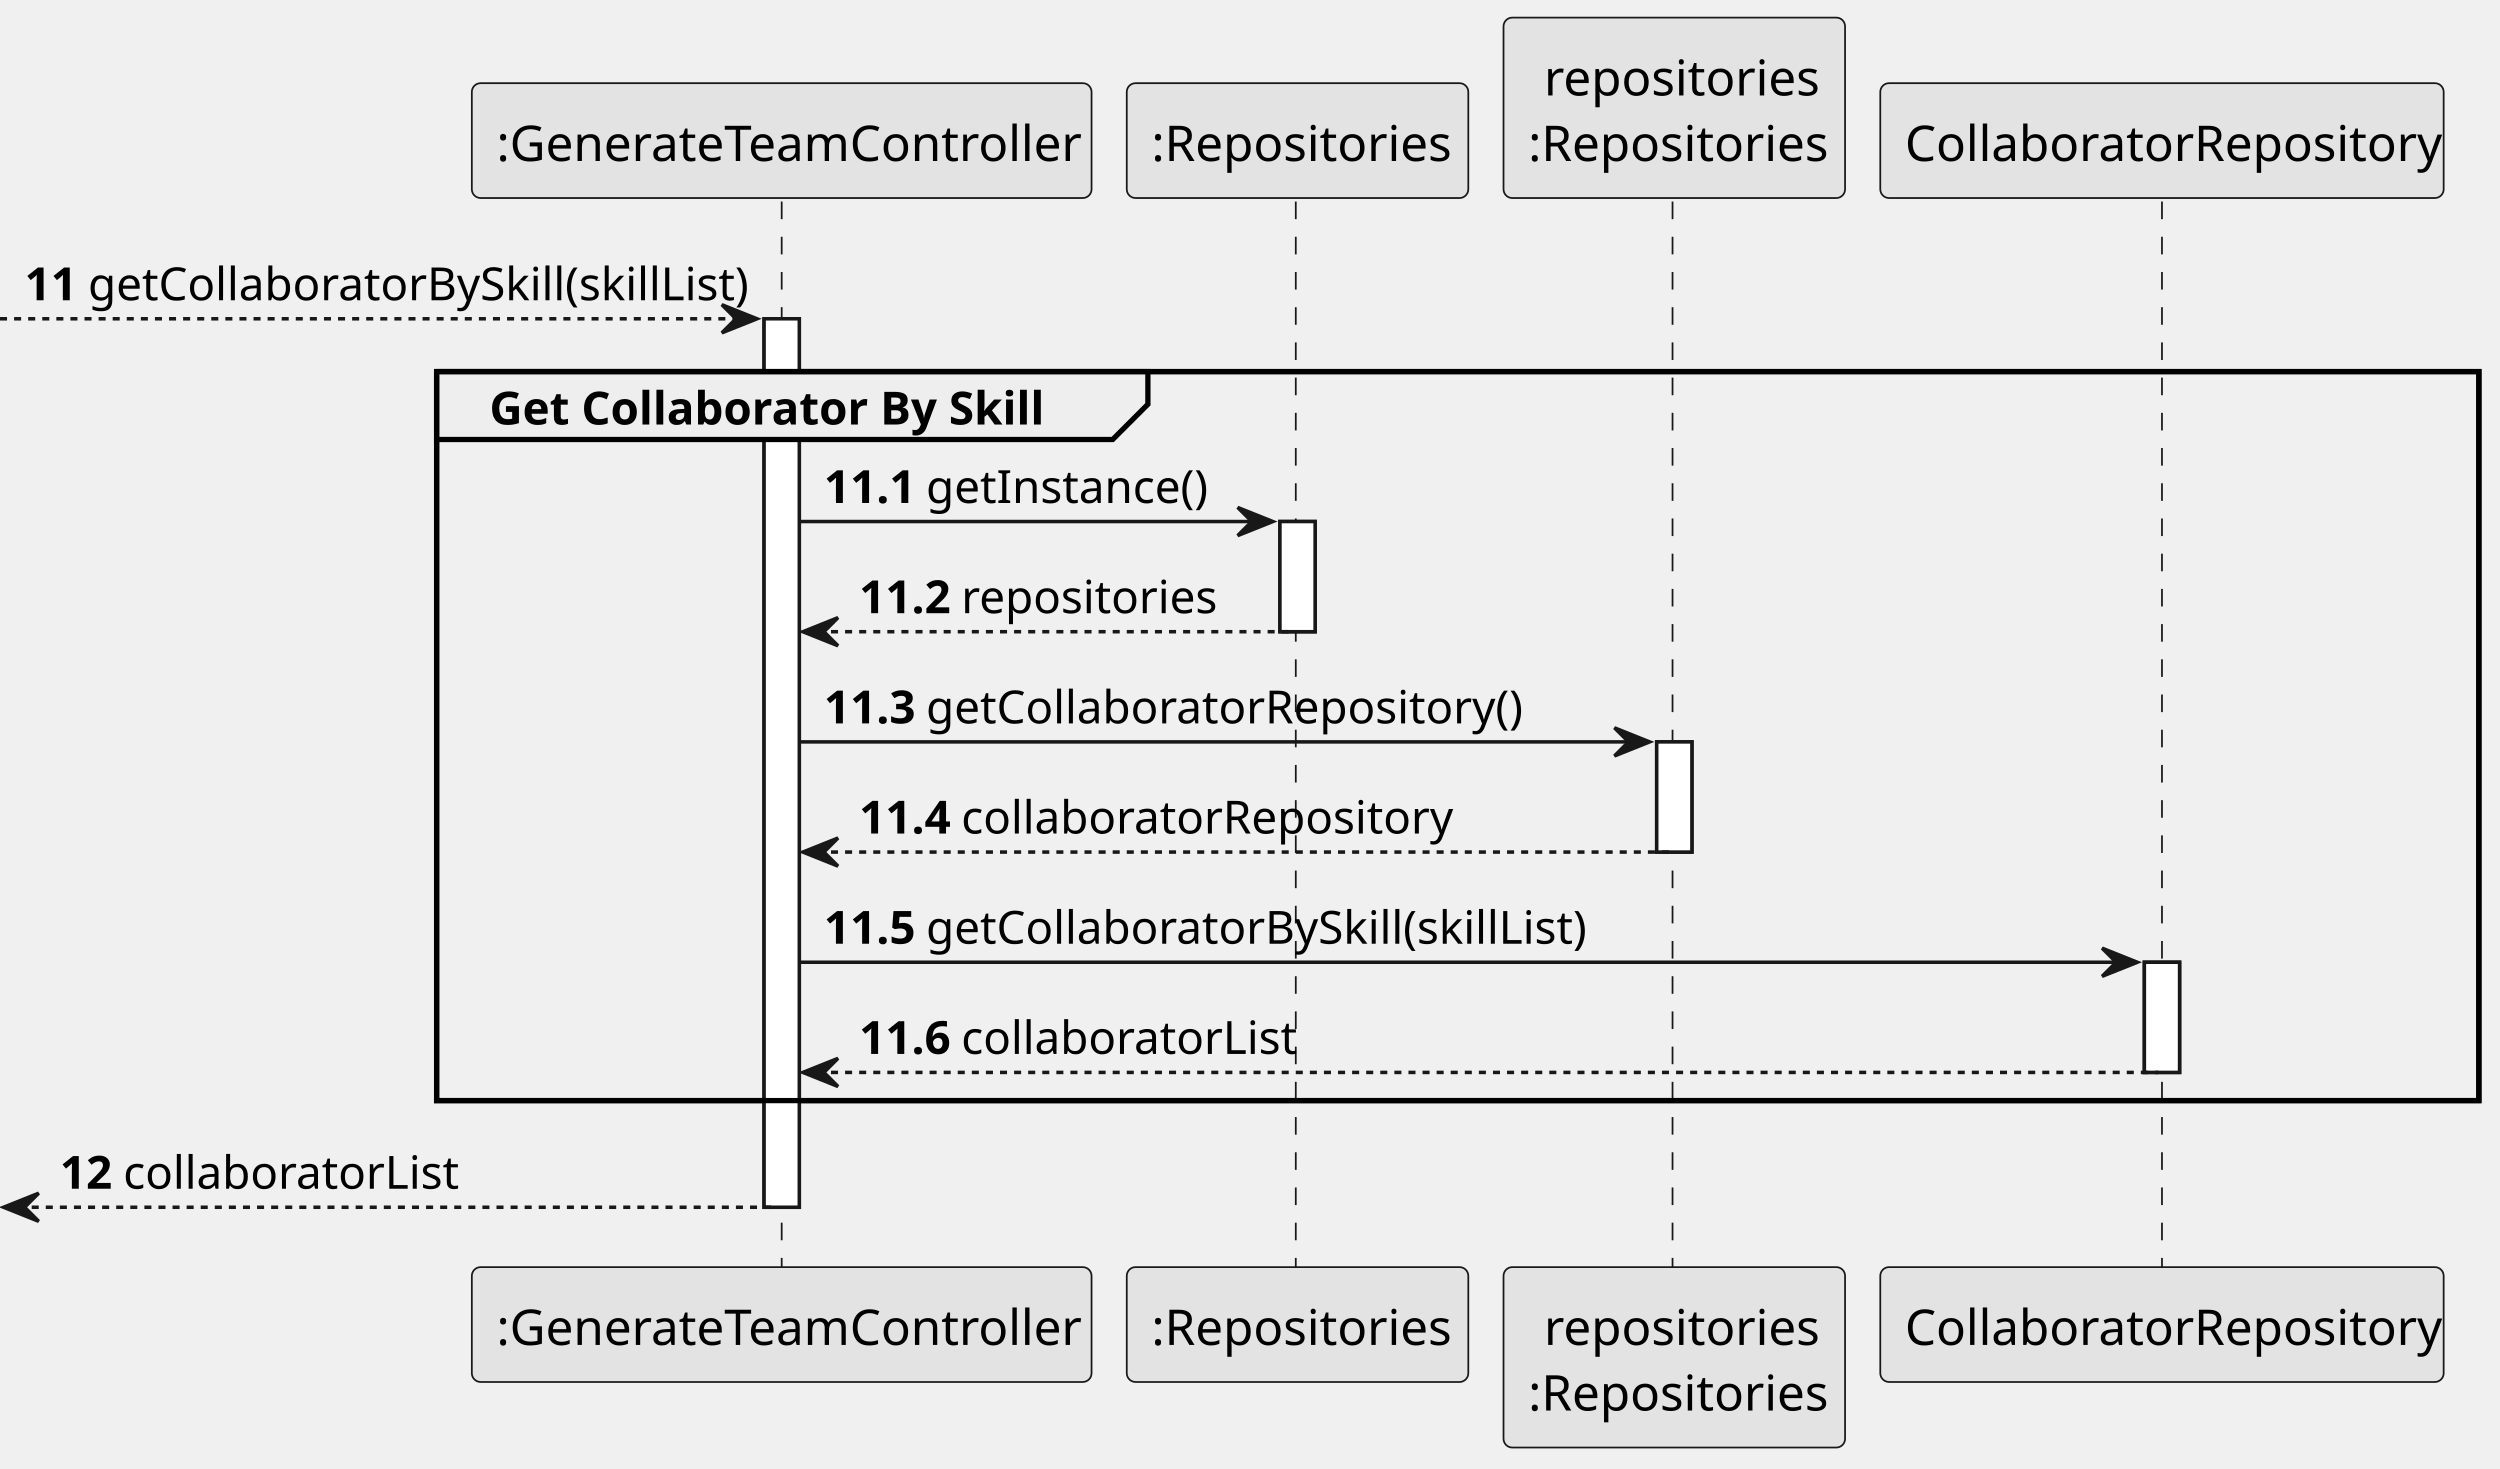
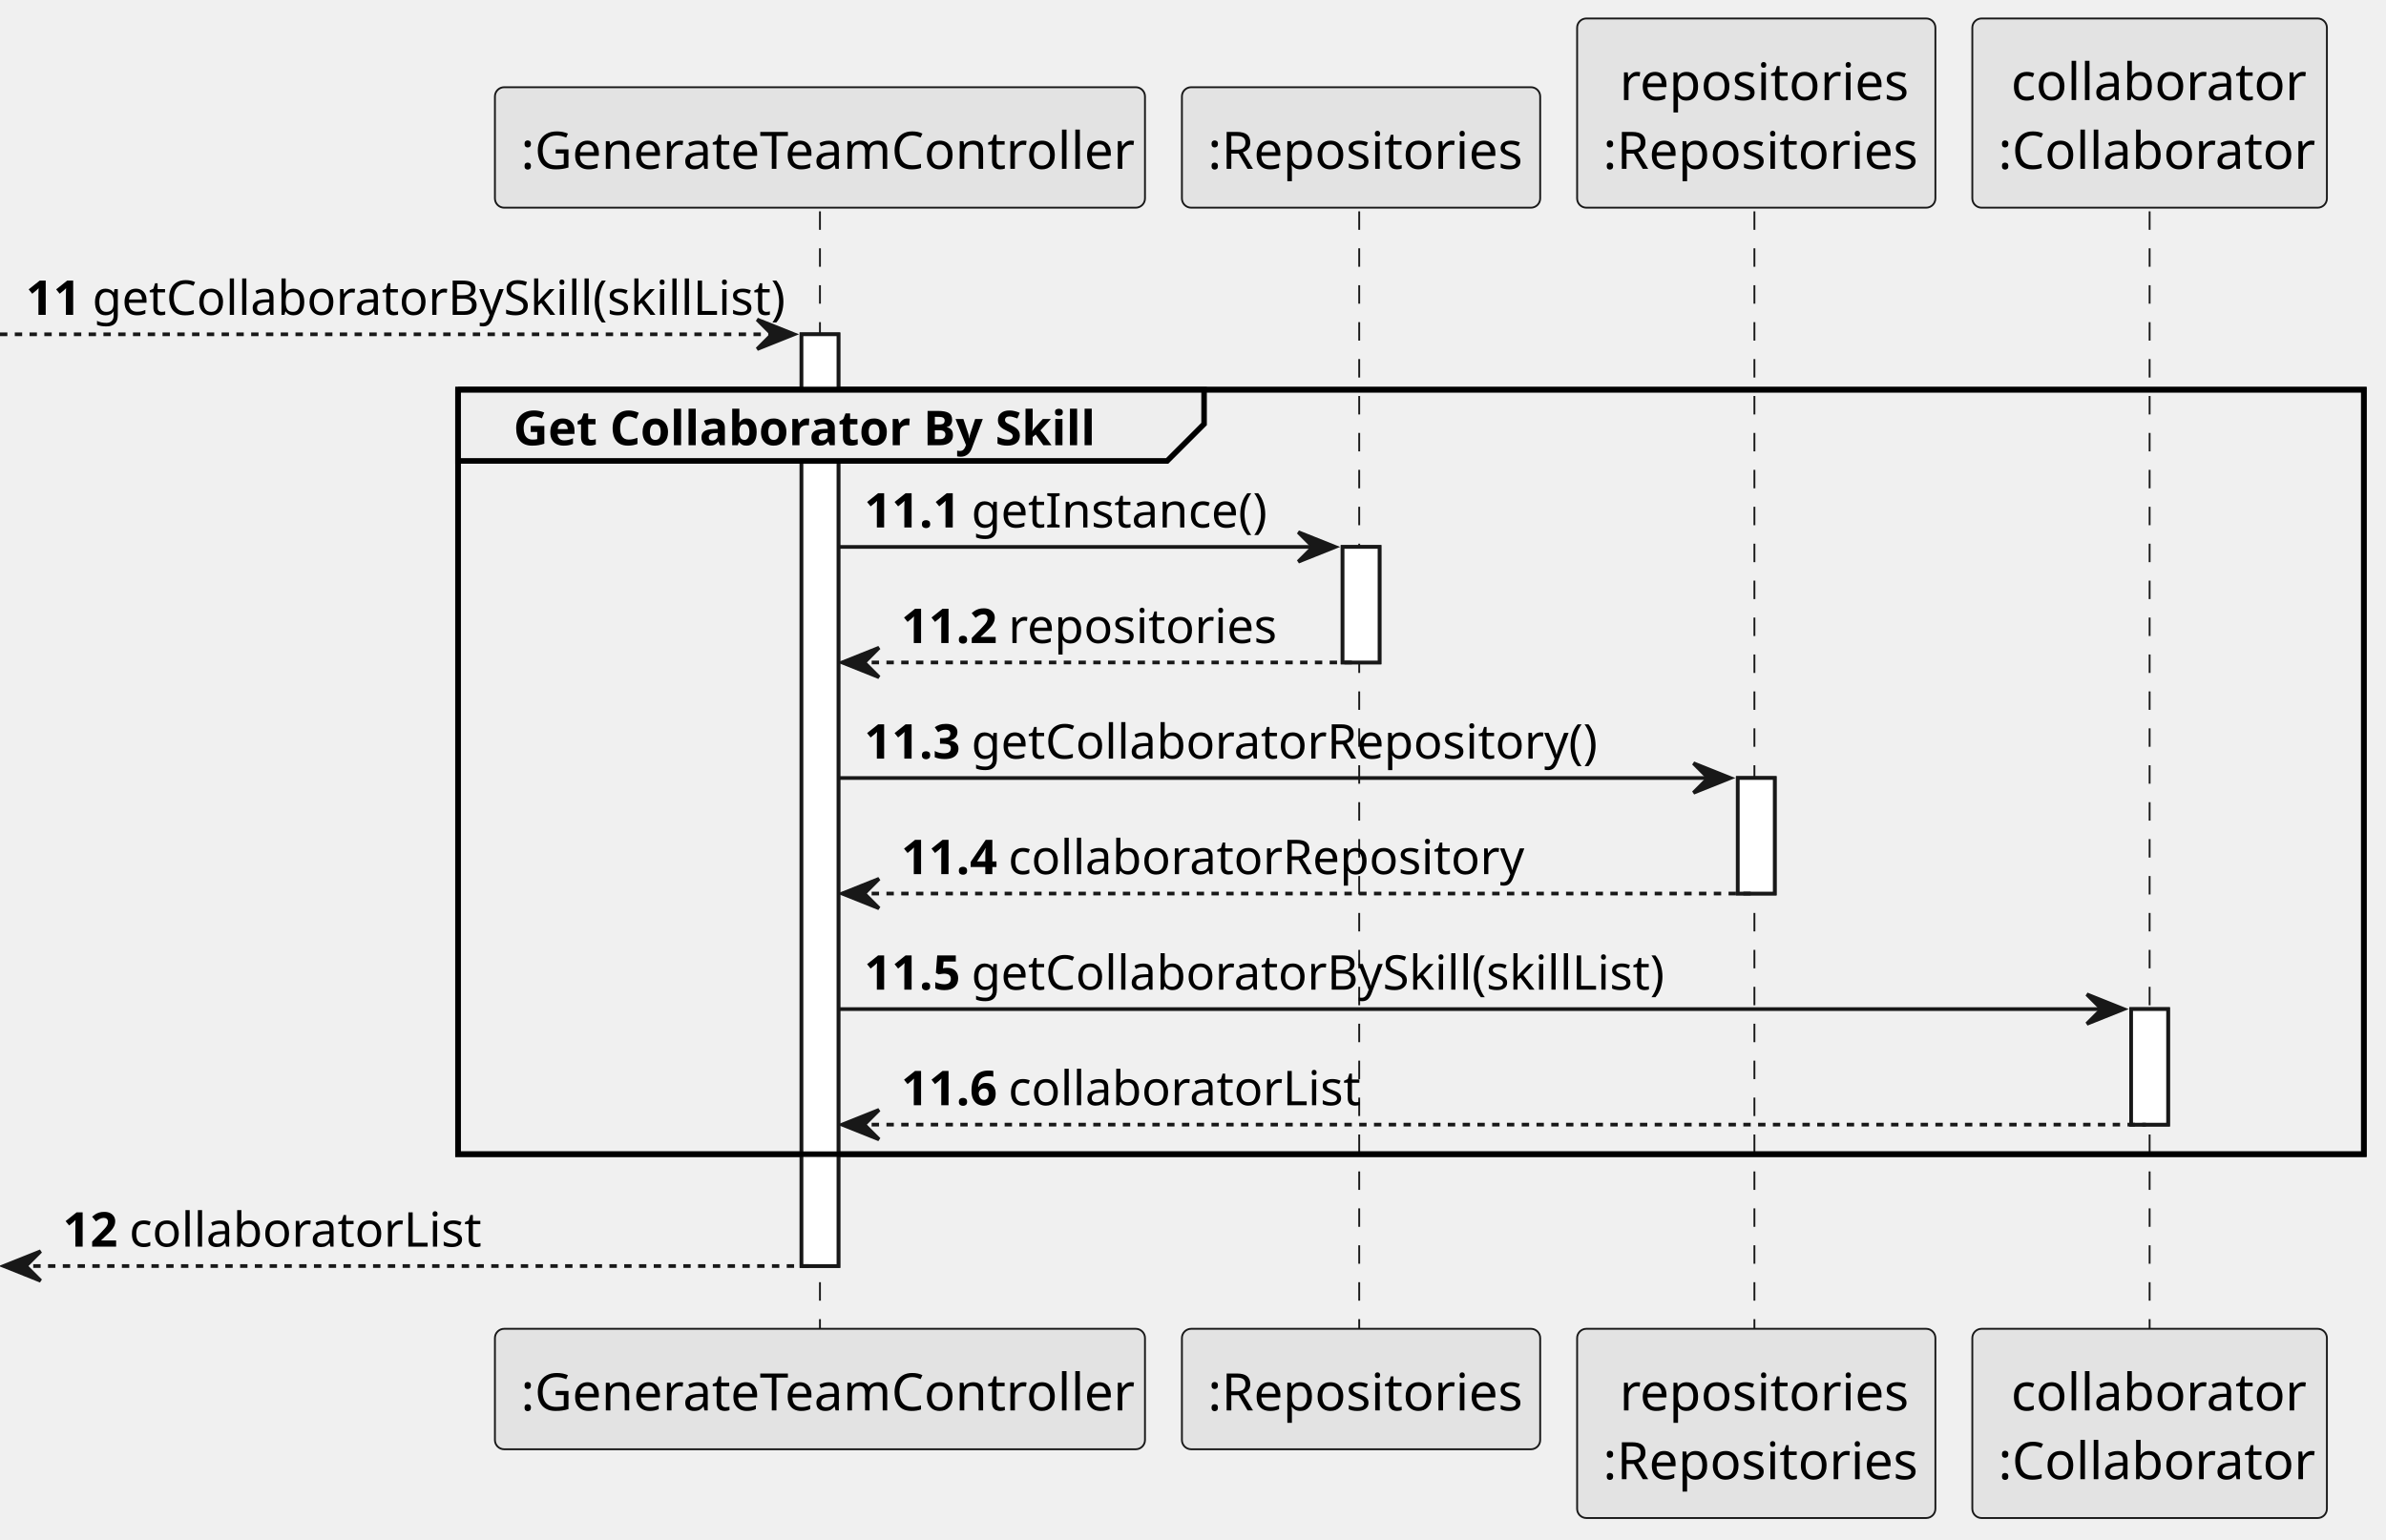
- <svg xmlns="http://www.w3.org/2000/svg" contentStyleType="text/css" height="417px" preserveAspectRatio="none" style="width:710px;height:417px;background:#FFFFFF;" version="1.1" viewBox="0 0 710 417" width="710px" zoomAndPan="magnify">
+ <svg xmlns="http://www.w3.org/2000/svg" contentStyleType="text/css" height="417px" preserveAspectRatio="none" style="width:646px;height:417px;background:#FFFFFF;" version="1.1" viewBox="0 0 646 417" width="646px" zoomAndPan="magnify">
  <defs />
  <g>
    <rect fill="#FFFFFF" height="252.328" style="stroke:#181818;stroke-width:1.0;" width="10" x="217" y="90.533" />
    <rect fill="#FFFFFF" height="31.291" style="stroke:#181818;stroke-width:1.0;" width="10" x="363.5" y="148.115" />
    <rect fill="#FFFFFF" height="31.291" style="stroke:#181818;stroke-width:1.0;" width="10" x="470.5" y="210.697" />
-     <rect fill="#FFFFFF" height="31.291" style="stroke:#181818;stroke-width:1.0;" width="10" x="609" y="273.279" />
-     <rect fill="none" height="207.037" style="stroke:#000000;stroke-width:1.5;" width="580" x="124" y="105.533" />
+     <rect fill="#FFFFFF" height="31.291" style="stroke:#181818;stroke-width:1.0;" width="10" x="577" y="273.279" />
+     <rect fill="none" height="207.037" style="stroke:#000000;stroke-width:1.5;" width="516" x="124" y="105.533" />
    <line style="stroke:#181818;stroke-width:0.5;stroke-dasharray:5.0,5.0;" x1="222" x2="222" y1="57.242" y2="360.861" />
    <line style="stroke:#181818;stroke-width:0.5;stroke-dasharray:5.0,5.0;" x1="368" x2="368" y1="57.242" y2="360.861" />
    <line style="stroke:#181818;stroke-width:0.5;stroke-dasharray:5.0,5.0;" x1="475" x2="475" y1="57.242" y2="360.861" />
-     <line style="stroke:#181818;stroke-width:0.5;stroke-dasharray:5.0,5.0;" x1="614" x2="614" y1="57.242" y2="360.861" />
+     <line style="stroke:#181818;stroke-width:0.5;stroke-dasharray:5.0,5.0;" x1="582" x2="582" y1="57.242" y2="360.861" />
    <rect fill="#E3E3E3" height="32.621" rx="2.5" ry="2.5" style="stroke:#181818;stroke-width:0.5;" width="176" x="134" y="23.621" />
    <text fill="#000000" font-family="sans-serif" font-size="14" lengthAdjust="spacing" textLength="162" x="141" y="45.728">:GenerateTeamController</text>
    <rect fill="#E3E3E3" height="32.621" rx="2.5" ry="2.5" style="stroke:#181818;stroke-width:0.5;" width="176" x="134" y="359.861" />
    <text fill="#000000" font-family="sans-serif" font-size="14" lengthAdjust="spacing" textLength="162" x="141" y="381.969">:GenerateTeamController</text>
    <rect fill="#E3E3E3" height="32.621" rx="2.5" ry="2.5" style="stroke:#181818;stroke-width:0.5;" width="97" x="320" y="23.621" />
    <text fill="#000000" font-family="sans-serif" font-size="14" lengthAdjust="spacing" textLength="83" x="327" y="45.728">:Repositories</text>
    <rect fill="#E3E3E3" height="32.621" rx="2.5" ry="2.5" style="stroke:#181818;stroke-width:0.5;" width="97" x="320" y="359.861" />
    <text fill="#000000" font-family="sans-serif" font-size="14" lengthAdjust="spacing" textLength="83" x="327" y="381.969">:Repositories</text>
    <rect fill="#E3E3E3" height="51.242" rx="2.5" ry="2.5" style="stroke:#181818;stroke-width:0.5;" width="97" x="427" y="5" />
    <text fill="#000000" font-family="sans-serif" font-size="14" lengthAdjust="spacing" textLength="74" x="438.5" y="27.107">repositories</text>
    <text fill="#000000" font-family="sans-serif" font-size="14" lengthAdjust="spacing" textLength="83" x="434" y="45.728">:Repositories</text>
    <rect fill="#E3E3E3" height="51.242" rx="2.5" ry="2.5" style="stroke:#181818;stroke-width:0.5;" width="97" x="427" y="359.861" />
    <text fill="#000000" font-family="sans-serif" font-size="14" lengthAdjust="spacing" textLength="74" x="438.5" y="381.969">repositories</text>
    <text fill="#000000" font-family="sans-serif" font-size="14" lengthAdjust="spacing" textLength="83" x="434" y="400.59">:Repositories</text>
-     <rect fill="#E3E3E3" height="32.621" rx="2.5" ry="2.5" style="stroke:#181818;stroke-width:0.5;" width="160" x="534" y="23.621" />
-     <text fill="#000000" font-family="sans-serif" font-size="14" lengthAdjust="spacing" textLength="146" x="541" y="45.728">CollaboratorRepository</text>
-     <rect fill="#E3E3E3" height="32.621" rx="2.5" ry="2.5" style="stroke:#181818;stroke-width:0.5;" width="160" x="534" y="359.861" />
-     <text fill="#000000" font-family="sans-serif" font-size="14" lengthAdjust="spacing" textLength="146" x="541" y="381.969">CollaboratorRepository</text>
+     <rect fill="#E3E3E3" height="51.242" rx="2.5" ry="2.5" style="stroke:#181818;stroke-width:0.5;" width="96" x="534" y="5" />
+     <text fill="#000000" font-family="sans-serif" font-size="14" lengthAdjust="spacing" textLength="75" x="544.5" y="27.107">collaborator</text>
+     <text fill="#000000" font-family="sans-serif" font-size="14" lengthAdjust="spacing" textLength="82" x="541" y="45.728">:Collaborator</text>
+     <rect fill="#E3E3E3" height="51.242" rx="2.5" ry="2.5" style="stroke:#181818;stroke-width:0.5;" width="96" x="534" y="359.861" />
+     <text fill="#000000" font-family="sans-serif" font-size="14" lengthAdjust="spacing" textLength="75" x="544.5" y="381.969">collaborator</text>
+     <text fill="#000000" font-family="sans-serif" font-size="14" lengthAdjust="spacing" textLength="82" x="541" y="400.59">:Collaborator</text>
    <rect fill="#FFFFFF" height="252.328" style="stroke:#181818;stroke-width:1.0;" width="10" x="217" y="90.533" />
    <rect fill="#FFFFFF" height="31.291" style="stroke:#181818;stroke-width:1.0;" width="10" x="363.5" y="148.115" />
    <rect fill="#FFFFFF" height="31.291" style="stroke:#181818;stroke-width:1.0;" width="10" x="470.5" y="210.697" />
-     <rect fill="#FFFFFF" height="31.291" style="stroke:#181818;stroke-width:1.0;" width="10" x="609" y="273.279" />
+     <rect fill="#FFFFFF" height="31.291" style="stroke:#181818;stroke-width:1.0;" width="10" x="577" y="273.279" />
    <polygon fill="#181818" points="205,86.533,215,90.533,205,94.533,209,90.533" style="stroke:#181818;stroke-width:1.0;" />
    <line style="stroke:#181818;stroke-width:1.0;stroke-dasharray:2.0,2.0;" x1="0" x2="211" y1="90.533" y2="90.533" />
    <text fill="#000000" font-family="sans-serif" font-size="13" font-weight="bold" lengthAdjust="spacing" textLength="14" x="7" y="85.27">11</text>
    <text fill="#000000" font-family="sans-serif" font-size="13" lengthAdjust="spacing" textLength="180" x="25" y="85.27">getCollaboratorBySkill(skillList)</text>
    <path d="M124,105.533 L326,105.533 L326,114.824 L316,124.824 L124,124.824 L124,105.533 " fill="#EEEEEE" style="stroke:#000000;stroke-width:1.5;" />
-     <rect fill="none" height="207.037" style="stroke:#000000;stroke-width:1.5;" width="580" x="124" y="105.533" />
+     <rect fill="none" height="207.037" style="stroke:#000000;stroke-width:1.5;" width="516" x="124" y="105.533" />
    <text fill="#000000" font-family="sans-serif" font-size="13" font-weight="bold" lengthAdjust="spacing" textLength="157" x="139" y="120.561">Get Collaborator By Skill</text>
    <polygon fill="#181818" points="351.5,144.115,361.5,148.115,351.5,152.115,355.5,148.115" style="stroke:#181818;stroke-width:1.0;" />
    <line style="stroke:#181818;stroke-width:1.0;" x1="227" x2="357.5" y1="148.115" y2="148.115" />
    <text fill="#000000" font-family="sans-serif" font-size="13" font-weight="bold" lengthAdjust="spacing" textLength="25" x="234" y="142.852">11.1</text>
    <text fill="#000000" font-family="sans-serif" font-size="13" lengthAdjust="spacing" textLength="75" x="263" y="142.852">getInstance()</text>
    <polygon fill="#181818" points="238,175.406,228,179.406,238,183.406,234,179.406" style="stroke:#181818;stroke-width:1.0;" />
    <line style="stroke:#181818;stroke-width:1.0;stroke-dasharray:2.0,2.0;" x1="232" x2="367.5" y1="179.406" y2="179.406" />
    <text fill="#000000" font-family="sans-serif" font-size="13" font-weight="bold" lengthAdjust="spacing" textLength="25" x="244" y="174.144">11.2</text>
    <text fill="#000000" font-family="sans-serif" font-size="13" lengthAdjust="spacing" textLength="67" x="273" y="174.144">repositories</text>
    <polygon fill="#181818" points="458.5,206.697,468.5,210.697,458.5,214.697,462.5,210.697" style="stroke:#181818;stroke-width:1.0;" />
    <line style="stroke:#181818;stroke-width:1.0;" x1="227" x2="464.5" y1="210.697" y2="210.697" />
    <text fill="#000000" font-family="sans-serif" font-size="13" font-weight="bold" lengthAdjust="spacing" textLength="25" x="234" y="205.435">11.3</text>
    <text fill="#000000" font-family="sans-serif" font-size="13" lengthAdjust="spacing" textLength="157" x="263" y="205.435">getCollaboratorRepository()</text>
    <polygon fill="#181818" points="238,237.988,228,241.988,238,245.988,234,241.988" style="stroke:#181818;stroke-width:1.0;" />
    <line style="stroke:#181818;stroke-width:1.0;stroke-dasharray:2.0,2.0;" x1="232" x2="474.5" y1="241.988" y2="241.988" />
    <text fill="#000000" font-family="sans-serif" font-size="13" font-weight="bold" lengthAdjust="spacing" textLength="25" x="244" y="236.726">11.4</text>
    <text fill="#000000" font-family="sans-serif" font-size="13" lengthAdjust="spacing" textLength="129" x="273" y="236.726">collaboratorRepository</text>
-     <polygon fill="#181818" points="597,269.279,607,273.279,597,277.279,601,273.279" style="stroke:#181818;stroke-width:1.0;" />
-     <line style="stroke:#181818;stroke-width:1.0;" x1="227" x2="603" y1="273.279" y2="273.279" />
+     <polygon fill="#181818" points="565,269.279,575,273.279,565,277.279,569,273.279" style="stroke:#181818;stroke-width:1.0;" />
+     <line style="stroke:#181818;stroke-width:1.0;" x1="227" x2="571" y1="273.279" y2="273.279" />
    <text fill="#000000" font-family="sans-serif" font-size="13" font-weight="bold" lengthAdjust="spacing" textLength="25" x="234" y="268.017">11.5</text>
    <text fill="#000000" font-family="sans-serif" font-size="13" lengthAdjust="spacing" textLength="180" x="263" y="268.017">getCollaboratorBySkill(skillList)</text>
    <polygon fill="#181818" points="238,300.57,228,304.57,238,308.57,234,304.57" style="stroke:#181818;stroke-width:1.0;" />
-     <line style="stroke:#181818;stroke-width:1.0;stroke-dasharray:2.0,2.0;" x1="232" x2="613" y1="304.57" y2="304.57" />
+     <line style="stroke:#181818;stroke-width:1.0;stroke-dasharray:2.0,2.0;" x1="232" x2="581" y1="304.57" y2="304.57" />
    <text fill="#000000" font-family="sans-serif" font-size="13" font-weight="bold" lengthAdjust="spacing" textLength="25" x="244" y="299.308">11.6</text>
    <text fill="#000000" font-family="sans-serif" font-size="13" lengthAdjust="spacing" textLength="88" x="273" y="299.308">collaboratorList</text>
    <polygon fill="#181818" points="11,338.861,1,342.861,11,346.861,7,342.861" style="stroke:#181818;stroke-width:1.0;" />
    <line style="stroke:#181818;stroke-width:1.0;stroke-dasharray:2.0,2.0;" x1="5" x2="221" y1="342.861" y2="342.861" />
    <text fill="#000000" font-family="sans-serif" font-size="13" font-weight="bold" lengthAdjust="spacing" textLength="14" x="17" y="337.599">12</text>
    <text fill="#000000" font-family="sans-serif" font-size="13" lengthAdjust="spacing" textLength="88" x="35" y="337.599">collaboratorList</text>
  </g>
</svg>
